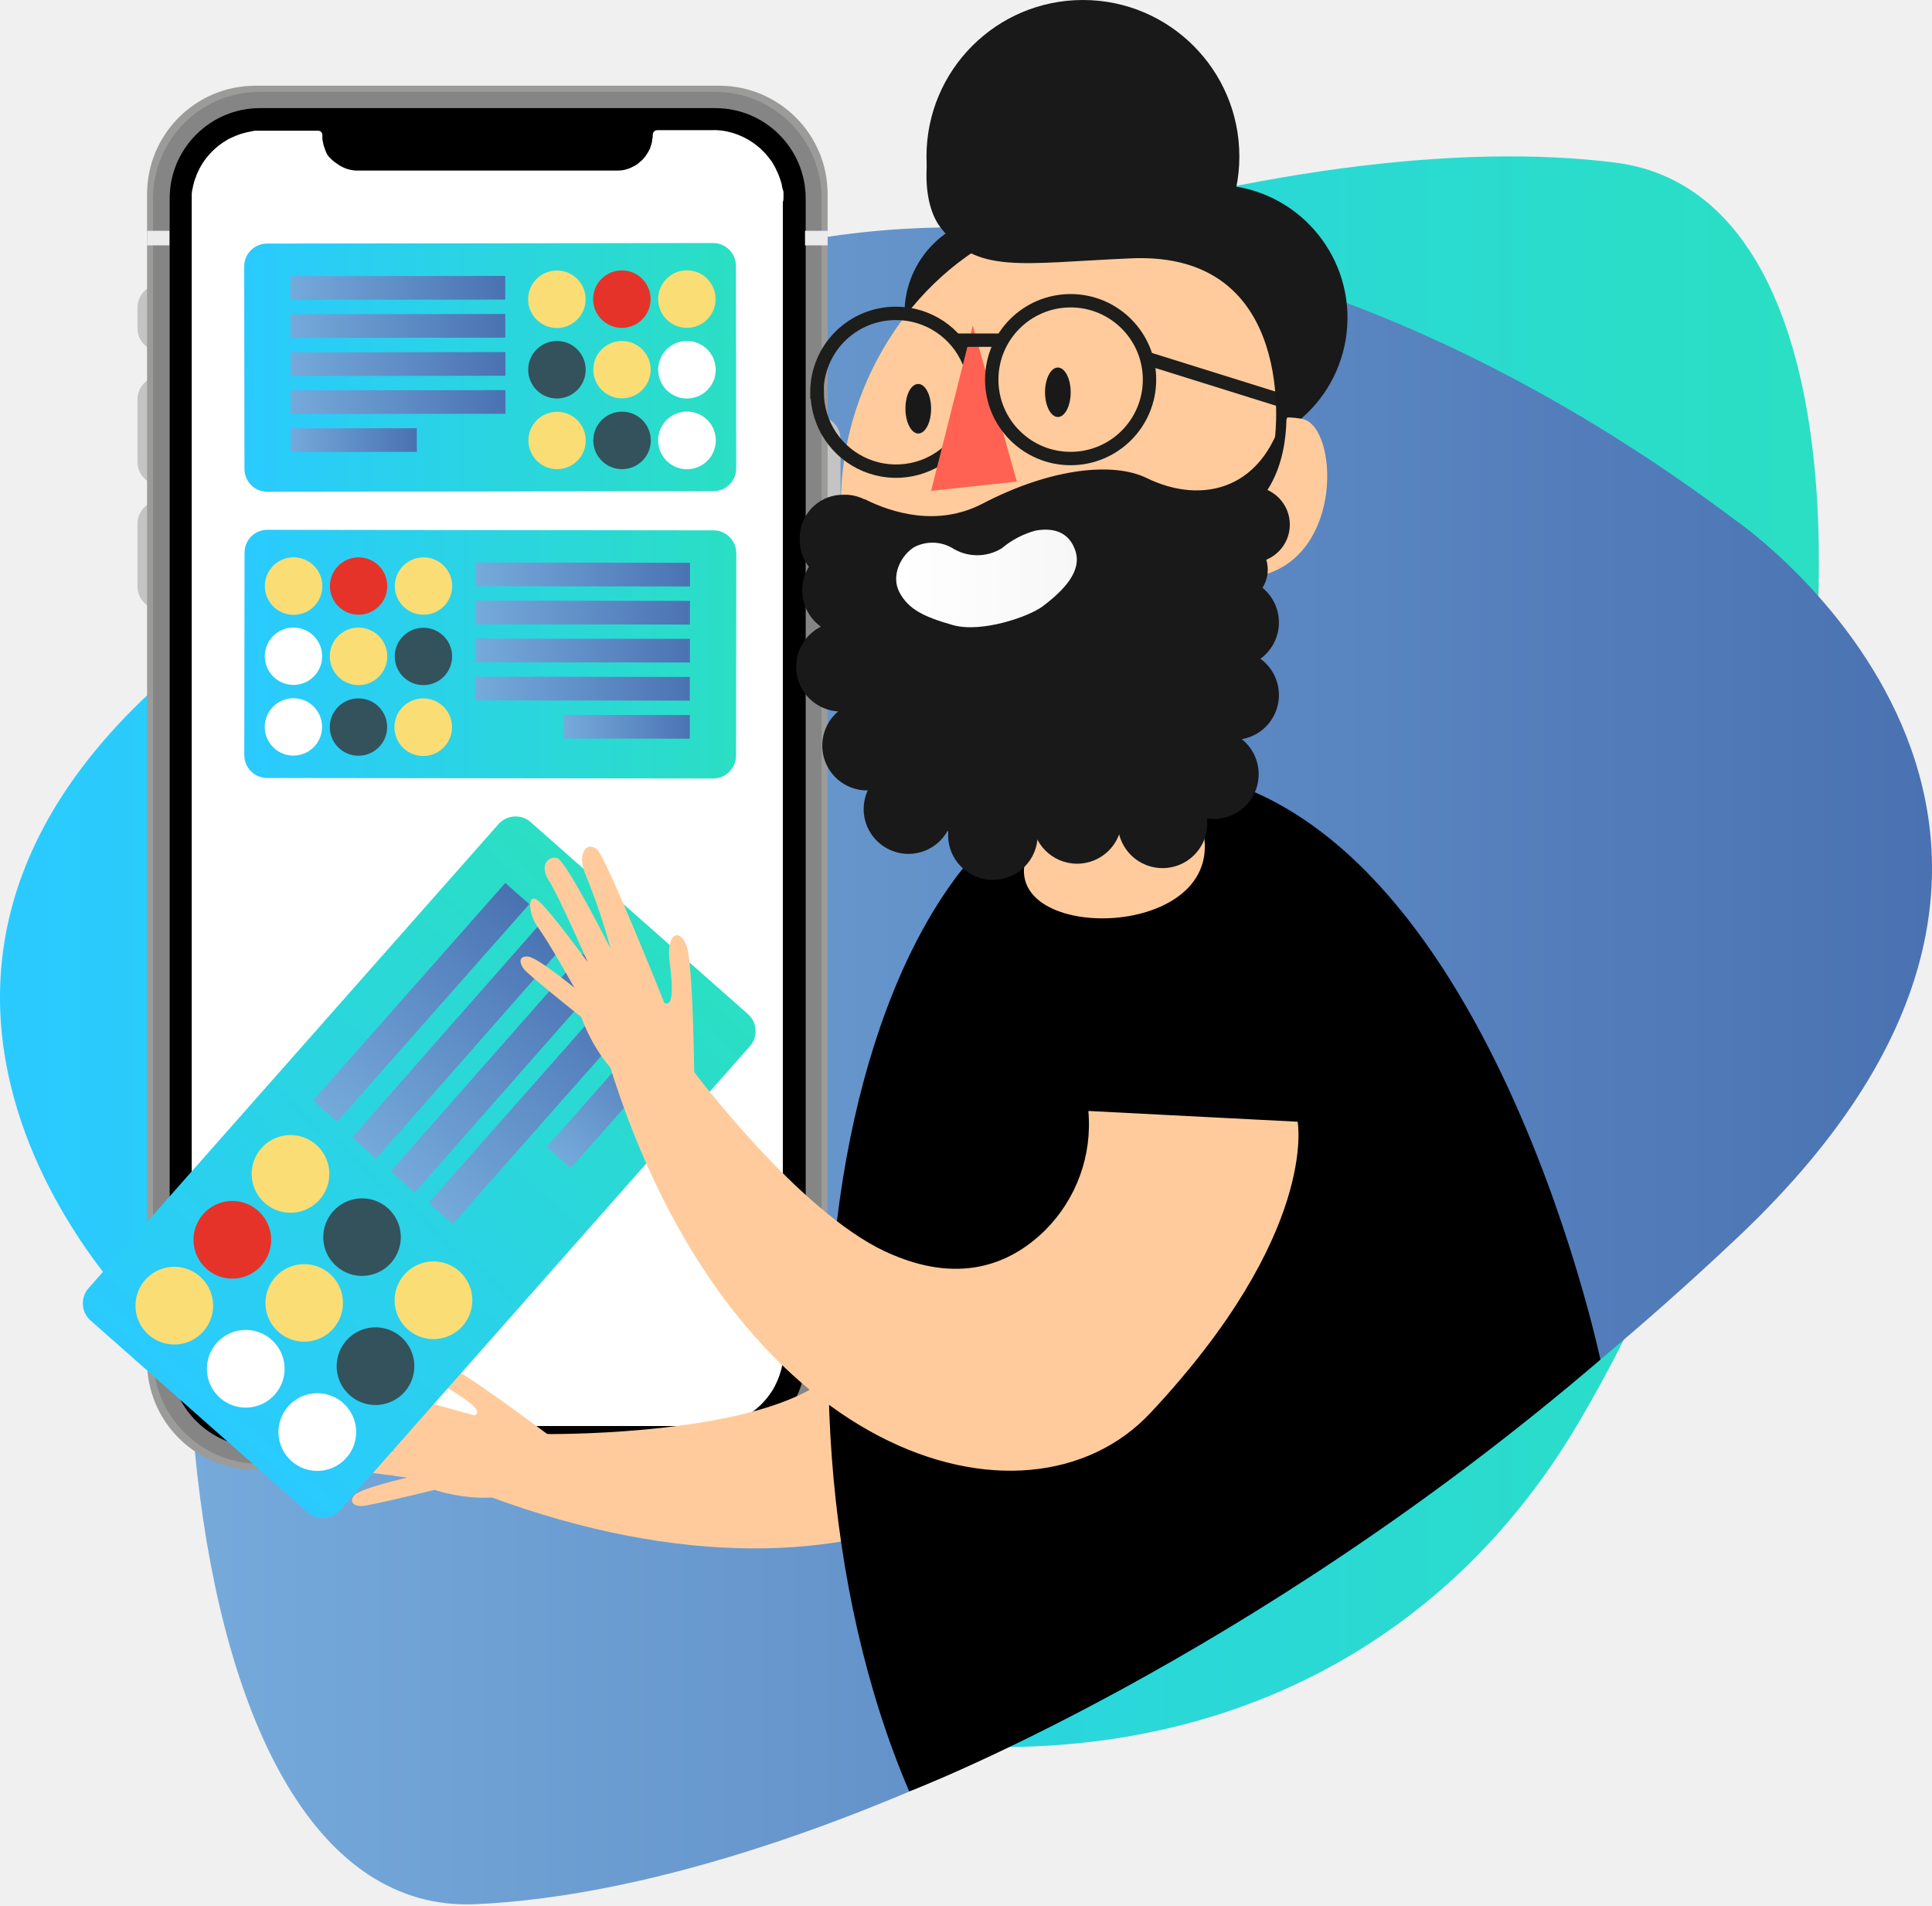
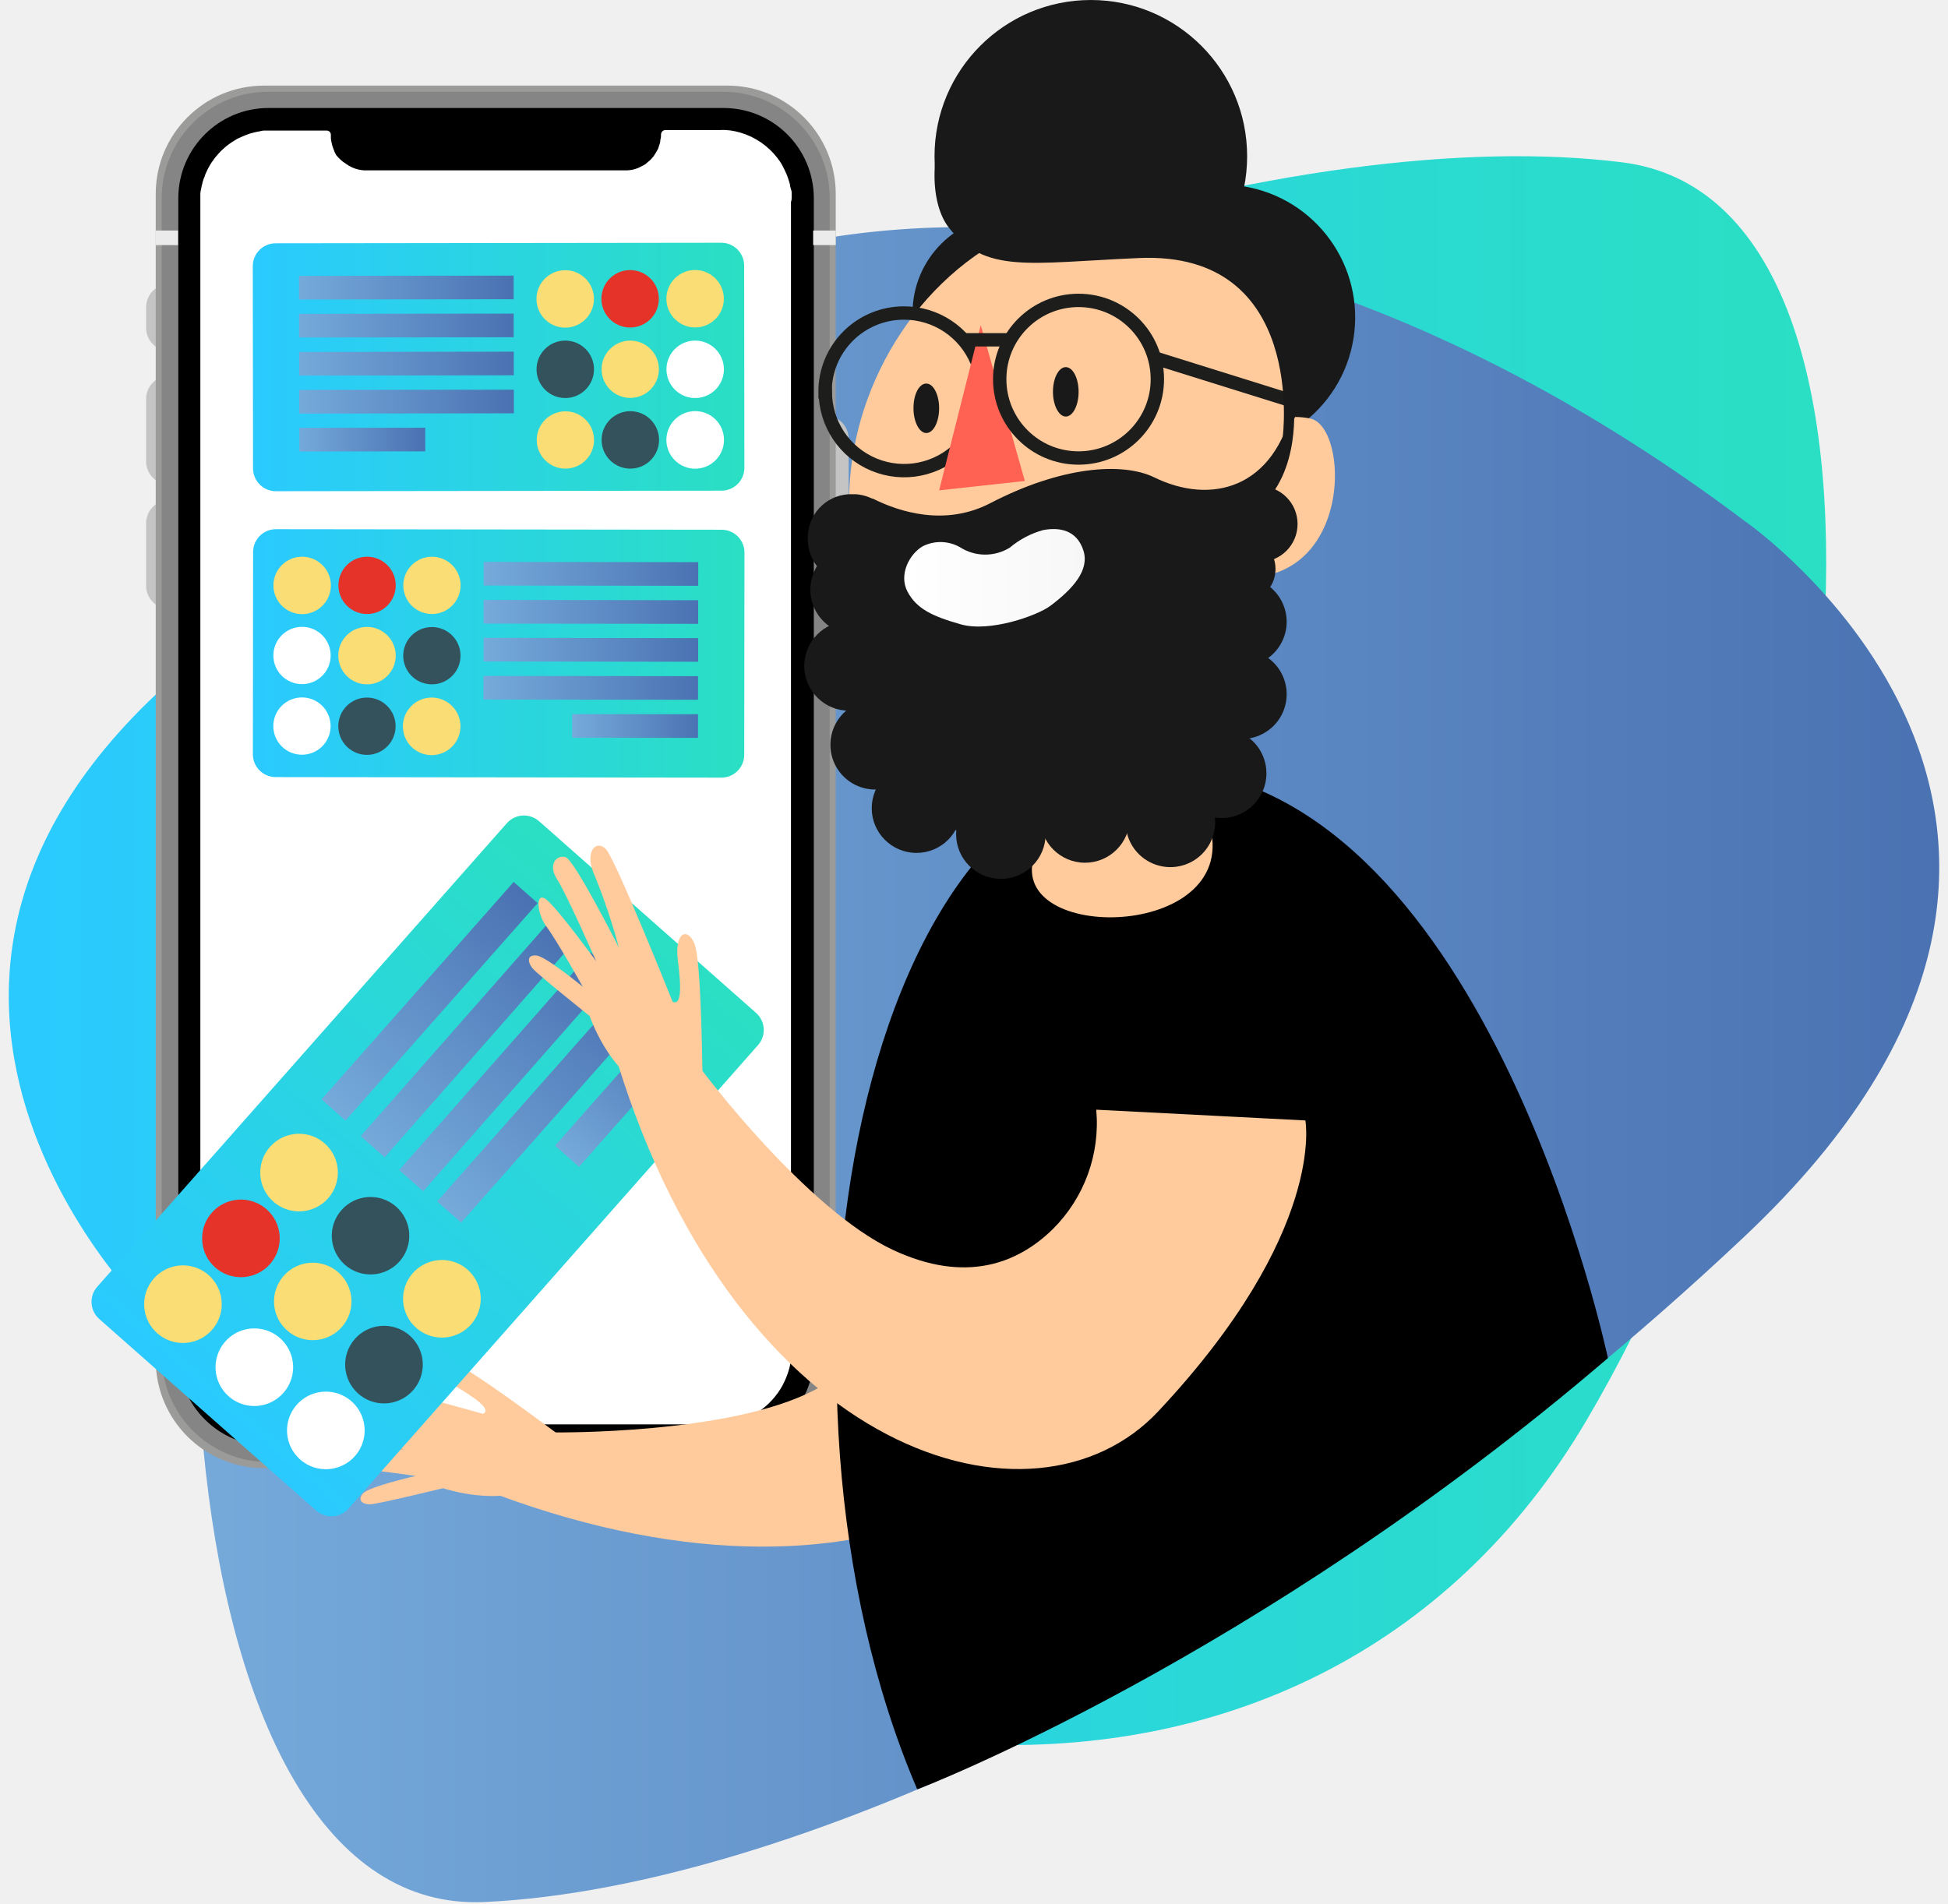
- <svg xmlns="http://www.w3.org/2000/svg" width="289px" height="285px" viewBox="0 0 289 285" version="1.1">
+ <svg xmlns="http://www.w3.org/2000/svg" width="220px" height="215px" viewBox="0 0 289 285" version="1.1">
  <defs>
    <linearGradient x1="-0%" y1="49.994%" x2="100%" y2="49.994%" id="linearGradient-1">
      <stop stop-color="#2ACAFF" offset="0%" />
      <stop stop-color="#2ADFC3" offset="100%" />
    </linearGradient>
    <linearGradient x1="-0%" y1="49.998%" x2="99.999%" y2="49.998%" id="linearGradient-2">
      <stop stop-color="#76AADB" offset="0%" />
      <stop stop-color="#4A72B2" offset="100%" />
    </linearGradient>
    <linearGradient x1="-0.408%" y1="49.758%" x2="99.647%" y2="49.758%" id="linearGradient-3">
      <stop stop-color="#2ACAFF" offset="0%" />
      <stop stop-color="#2ADFC3" offset="100%" />
    </linearGradient>
    <linearGradient x1="-0.934%" y1="48.023%" x2="99.097%" y2="48.023%" id="linearGradient-4">
      <stop stop-color="#76AADB" offset="0%" />
      <stop stop-color="#4A72B2" offset="100%" />
    </linearGradient>
    <linearGradient x1="-0.903%" y1="48.023%" x2="99.129%" y2="48.023%" id="linearGradient-5">
      <stop stop-color="#76AADB" offset="0%" />
      <stop stop-color="#4A72B2" offset="100%" />
    </linearGradient>
    <linearGradient x1="-1.485%" y1="48.305%" x2="98.568%" y2="48.305%" id="linearGradient-6">
      <stop stop-color="#76AADB" offset="0%" />
      <stop stop-color="#4A72B2" offset="100%" />
    </linearGradient>
    <linearGradient x1="49.758%" y1="0.285%" x2="49.758%" y2="100.34%" id="linearGradient-7">
      <stop stop-color="#2ACAFF" offset="0%" />
      <stop stop-color="#2ADFC3" offset="100%" />
    </linearGradient>
    <linearGradient x1="46.893%" y1="0.747%" x2="46.893%" y2="100.778%" id="linearGradient-8">
      <stop stop-color="#76AADB" offset="0%" />
      <stop stop-color="#4A72B2" offset="100%" />
    </linearGradient>
    <linearGradient x1="47.175%" y1="0.747%" x2="47.175%" y2="100.778%" id="linearGradient-9">
      <stop stop-color="#76AADB" offset="0%" />
      <stop stop-color="#4A72B2" offset="100%" />
    </linearGradient>
    <linearGradient x1="47.175%" y1="0.716%" x2="47.175%" y2="100.747%" id="linearGradient-10">
      <stop stop-color="#76AADB" offset="0%" />
      <stop stop-color="#4A72B2" offset="100%" />
    </linearGradient>
    <linearGradient x1="46.893%" y1="1.167%" x2="46.893%" y2="101.22%" id="linearGradient-11">
      <stop stop-color="#76AADB" offset="0%" />
      <stop stop-color="#4A72B2" offset="100%" />
    </linearGradient>
    <linearGradient x1="-0.261%" y1="49.283%" x2="99.779%" y2="49.283%" id="linearGradient-12">
      <stop stop-color="#2ACAFF" offset="0%" />
      <stop stop-color="#2ADFC3" offset="100%" />
    </linearGradient>
    <linearGradient x1="-0.622%" y1="41.545%" x2="99.401%" y2="41.545%" id="linearGradient-13">
      <stop stop-color="#76AADB" offset="0%" />
      <stop stop-color="#4A72B2" offset="100%" />
    </linearGradient>
    <linearGradient x1="-1.406%" y1="45.929%" x2="98.71%" y2="45.929%" id="linearGradient-14">
      <stop stop-color="#76AADB" offset="0%" />
      <stop stop-color="#4A72B2" offset="100%" />
    </linearGradient>
    <linearGradient x1="-1.429%" y1="46.347%" x2="98.687%" y2="46.347%" id="linearGradient-15">
      <stop stop-color="#76AADB" offset="0%" />
      <stop stop-color="#4A72B2" offset="100%" />
    </linearGradient>
    <linearGradient x1="-0.668%" y1="41.545%" x2="99.355%" y2="41.545%" id="linearGradient-16">
      <stop stop-color="#76AADB" offset="0%" />
      <stop stop-color="#4A72B2" offset="100%" />
    </linearGradient>
    <linearGradient x1="-1.098%" y1="41.754%" x2="98.941%" y2="41.754%" id="linearGradient-17">
      <stop stop-color="#76AADB" offset="0%" />
      <stop stop-color="#4A72B2" offset="100%" />
    </linearGradient>
    <linearGradient x1="-0.047%" y1="49.825%" x2="100.117%" y2="49.825%" id="linearGradient-18">
      <stop stop-color="#FFFFFF" offset="0%" />
      <stop stop-color="#F7F7F8" offset="100%" />
    </linearGradient>
  </defs>
  <g id="Page-1" stroke="none" stroke-width="1" fill="none" fill-rule="evenodd">
    <g id="man-mobile">
      <path d="M20.66,196.33 C20.66,196.33 -36.19,140.76 38.72,90.86 C113.63,40.96 194.45,18.41 241.56,24.31 C288.67,30.21 276.8,143.79 236.14,212.77 C195.48,281.75 97.68,278 20.66,196.33 Z" id="_Path_" fill="url(#linearGradient-1)" fill-rule="nonzero" />
      <path d="M259.94,78.06 C259.94,78.06 325.33,123.31 259.94,185.06 C194.55,246.81 118.6,282.68 71.15,284.8 C23.7,286.92 16.3,173 44.75,98.13 C73.2,23.26 170.29,10.56 259.94,78.06 Z" id="_Path_2" fill="url(#linearGradient-2)" fill-rule="nonzero" />
      <g id="_Group_3" transform="translate(10, 0)">
        <g id="_Group_4" transform="translate(10, 12)" fill-rule="nonzero">
          <g id="_Group_5" transform="translate(0, 62)" fill="#C4C4C4">
            <path d="M4.05,17.19 C2.121,17.184 0.56,15.619 0.56,13.69 L0.56,4.34 C0.571,2.415 2.125,0.856 4.05,0.84 C5.978,0.851 7.539,2.412 7.55,4.34 L7.55,13.69 C7.545,15.621 5.981,17.185 4.05,17.19 Z" id="_Path_3" />
          </g>
          <g id="_Group_6" transform="translate(0, 44)" fill="#C4C4C4">
            <path d="M4.05,16.58 C2.123,16.569 0.565,15.007 0.56,13.08 L0.56,3.74 C0.565,1.813 2.123,0.251 4.05,0.24 C5.978,0.251 7.539,1.812 7.55,3.74 L7.55,13.09 C7.528,15.012 5.972,16.564 4.05,16.58 Z" id="_Path_4" />
          </g>
          <g id="_Group_7" transform="translate(0, 30)" fill="#C4C4C4">
            <path d="M4.05,10.58 C2.129,10.575 0.571,9.021 0.56,7.1 L0.56,4 C0.571,2.077 2.127,0.521 4.05,0.51 C5.975,0.521 7.534,2.075 7.55,4 L7.55,7.1 C7.534,9.023 5.973,10.575 4.05,10.58 Z" id="_Path_5" />
          </g>
          <g id="_Group_8" transform="translate(98, 50)" fill="#C4C4C4">
            <path d="M4.24,24.48 C2.318,24.48 0.76,22.922 0.76,21 L0.76,3.69 C0.76,1.766 2.316,0.206 4.24,0.2 C6.165,0.205 7.725,1.765 7.73,3.69 L7.73,21 C7.724,22.924 6.164,24.48 4.24,24.48 Z" id="_Path_6" />
          </g>
          <g id="_Group_9" transform="translate(2, 0)">
            <path d="M20.46,1.74 L81.36,1.74 C92.138,1.746 100.874,10.482 100.88,21.26 L100.88,187.39 C100.88,198.176 92.136,206.92 81.35,206.92 L20.46,206.92 C9.679,206.92 0.94,198.181 0.94,187.4 L0.94,21.26 C0.94,10.479 9.679,1.74 20.46,1.74 Z" id="_Path_7" fill="#000000" />
            <path d="M85.61,207.83 L16.15,207.83 C7.232,207.808 0.011,200.578 0,191.66 L0,17 C0.017,8.067 7.257,0.831 16.19,0.82 L85.66,0.82 C94.571,0.864 101.778,8.089 101.8,17 L101.8,191.66 C101.778,200.589 94.539,207.819 85.61,207.83 Z M16.19,2.64 C8.27,2.662 1.856,9.08 1.84,17 L1.84,191.66 C1.857,199.577 8.273,205.989 16.19,206 L85.66,206 C93.571,205.978 99.978,199.571 100,191.66 L100,17 C99.989,9.06 93.55,2.63 85.61,2.63 L16.19,2.63 L16.19,2.64 Z" id="_Compound_Path_" fill="#9B9B9A" />
          </g>
          <g id="_Group_10" transform="translate(2, 1)" fill="#858585">
            <g id="_Group_11">
              <path d="M85,3.17 C92.463,3.17 98.514,9.217 98.52,16.68 L98.52,190 C98.503,197.455 92.455,203.49 85,203.49 L16.89,203.49 C9.439,203.485 3.397,197.451 3.38,190 L3.38,16.68 C3.386,9.221 9.431,3.176 16.89,3.17 L85,3.17 Z M85,0.74 L16.89,0.74 C12.657,0.724 8.592,2.392 5.591,5.377 C2.589,8.361 0.898,12.417 0.89,16.65 L0.89,190 C0.929,198.809 8.081,205.93 16.89,205.93 L85,205.93 C93.784,205.908 100.895,198.784 100.9,190 L100.9,16.68 C100.906,7.89 93.79,0.757 85,0.74 Z" id="_Compound_Path_2" />
            </g>
          </g>
          <g id="_Group_12" transform="translate(2, 22)" fill="#EBEBEB">
            <rect id="_Path_8" x="0.01" y="0.52" width="3.32" height="2.18" />
          </g>
          <g id="_Group_13" transform="translate(100, 22)" fill="#EBEBEB">
            <rect id="_Path_9" x="0.42" y="0.52" width="3.38" height="2.18" />
          </g>
          <g id="_Group_14" transform="translate(2, 185)" fill="#EBEBEB">
            <rect id="_Path_10" x="0.01" y="0.82" width="3.4" height="2.18" />
          </g>
          <g id="_Group_15" transform="translate(100, 185)" fill="#EBEBEB">
            <rect id="_Path_11" x="0.37" y="0.82" width="3.4" height="2.18" />
          </g>
          <path d="M97.2,17.7 L97.2,17 C97.218,16.768 97.18,16.535 97.09,16.32 C97.01,16.084 96.96,15.839 96.94,15.59 C96.88,15.36 96.8,15.08 96.71,14.84 C96.628,14.568 96.531,14.301 96.42,14.04 C96.29,13.74 96.15,13.45 96.01,13.16 C95.841,12.815 95.65,12.481 95.44,12.16 C95.153,11.758 94.846,11.371 94.52,11 C92.984,9.294 90.946,8.121 88.7,7.65 C88.243,7.55 87.778,7.49 87.31,7.47 C87.054,7.45 86.796,7.45 86.54,7.47 L78.31,7.47 C78.108,7.471 77.917,7.562 77.79,7.72 C77.7,7.834 77.647,7.974 77.64,8.12 L77.64,8.26 C77.651,8.456 77.628,8.652 77.57,8.84 C77.5,9.04 77.57,9.23 77.47,9.43 C77.432,9.608 77.378,9.782 77.31,9.95 C77.277,10.136 77.205,10.313 77.1,10.47 C77.02,10.632 76.93,10.789 76.83,10.94 C76.739,11.099 76.639,11.253 76.53,11.4 C76.42,11.54 76.29,11.68 76.17,11.82 C76.042,11.96 75.902,12.087 75.75,12.2 C75.611,12.335 75.464,12.462 75.31,12.58 C75.131,12.697 74.944,12.8 74.75,12.89 C74.556,12.999 74.356,13.095 74.15,13.18 C73.92,13.26 73.68,13.34 73.44,13.4 C73.144,13.462 72.843,13.499 72.54,13.51 L33.25,13.51 C32.629,13.481 32.019,13.339 31.45,13.09 C31.096,12.935 30.761,12.74 30.45,12.51 C29.895,12.16 29.405,11.716 29,11.2 C28.82,10.884 28.676,10.548 28.57,10.2 C28.468,9.948 28.391,9.687 28.34,9.42 C28.285,9.193 28.245,8.962 28.22,8.73 C28.22,8.53 28.22,8.33 28.22,8.13 C28.194,7.802 27.919,7.549 27.59,7.55 L18.5,7.55 C18.193,7.532 17.884,7.569 17.59,7.66 C17.32,7.698 17.053,7.751 16.79,7.82 L16.04,8.02 L15.37,8.27 L14.76,8.53 L14.16,8.81 L13.64,9.14 C13.457,9.238 13.283,9.352 13.12,9.48 L12.65,9.82 L12.2,10.21 L11.79,10.59 L11.4,11 C11.267,11.14 11.147,11.28 11.04,11.42 C10.91,11.56 10.81,11.71 10.7,11.85 C10.585,11.994 10.479,12.144 10.38,12.3 C10.29,12.45 10.19,12.62 10.09,12.77 C9.995,12.922 9.909,13.079 9.83,13.24 C9.75,13.41 9.66,13.57 9.59,13.74 C9.507,13.902 9.433,14.069 9.37,14.24 C9.37,14.41 9.23,14.59 9.18,14.76 L9.01,15.3 C8.982,15.484 8.935,15.665 8.87,15.84 C8.87,16.02 8.79,16.21 8.76,16.41 C8.722,16.602 8.695,16.795 8.68,16.99 C8.68,17.2 8.68,17.38 8.68,17.59 L8.68,190.2 C8.67,190.468 8.691,190.736 8.74,191 C8.753,191.285 8.8,191.567 8.88,191.84 C8.982,192.133 9.059,192.434 9.11,192.74 C9.2,193.059 9.307,193.372 9.43,193.68 C9.563,194.021 9.714,194.354 9.88,194.68 C10.08,195.07 10.29,195.45 10.52,195.82 C10.822,196.305 11.156,196.77 11.52,197.21 C13.258,199.225 15.626,200.592 18.24,201.09 C18.781,201.193 19.329,201.257 19.88,201.28 L86.18,201.28 C86.574,201.282 86.969,201.258 87.36,201.21 C87.698,201.186 88.033,201.129 88.36,201.04 L89.28,200.81 L90.1,200.5 L90.85,200.18 L91.54,199.82 C91.76,199.7 91.97,199.56 92.18,199.42 L92.78,199 C92.97,198.86 93.15,198.71 93.32,198.56 C93.49,198.41 93.67,198.25 93.83,198.09 L94.31,197.59 C94.46,197.42 94.61,197.25 94.75,197.07 L95.15,196.54 L95.52,195.99 C95.63,195.81 95.75,195.61 95.85,195.42 L96.14,194.82 C96.241,194.623 96.328,194.419 96.4,194.21 C96.493,194.003 96.573,193.793 96.64,193.58 C96.71,193.38 96.77,193.14 96.84,192.92 C96.902,192.699 96.952,192.476 96.99,192.25 C97.041,192.023 97.078,191.792 97.1,191.56 L97.1,190.08 L97.1,18.24 C97.168,18.068 97.202,17.885 97.2,17.7 Z" id="_Path_12" fill="#FFFFFF" />
        </g>
        <g id="_Group_16" transform="translate(26, 36)" fill-rule="nonzero">
          <g id="_Group_17">
            <rect id="_Path_13" fill="url(#linearGradient-3)" transform="translate(37.32708, 18.95037) rotate(-0.07) translate(-37.32708, -18.95037) " x="0.547" y="0.39" width="73.56" height="37.12" rx="3.42" />
            <g id="_Group_18" transform="translate(7, 5)">
              <g id="_Group_19">
                <rect id="_Rectangle_" fill="url(#linearGradient-4)" transform="translate(16.51756, 2.057257) rotate(-0.07) translate(-16.51756, -2.057257) " x="0.453" y="0.287" width="32.13" height="3.54" />
                <rect id="_Rectangle_2" fill="url(#linearGradient-5)" transform="translate(16.52452, 7.74724) rotate(-0.07) translate(-16.52452, -7.74724) " x="0.46" y="5.977" width="32.13" height="3.54" />
                <rect id="_Rectangle_3" fill="url(#linearGradient-5)" transform="translate(16.54148, 13.44721) rotate(-0.07) translate(-16.54148, -13.44721) " x="0.476" y="11.677" width="32.13" height="3.54" />
                <rect id="_Rectangle_4" fill="url(#linearGradient-5)" transform="translate(16.54843, 19.13721) rotate(-0.07) translate(-16.54843, -19.13721) " x="0.483" y="17.367" width="32.13" height="3.54" />
                <rect id="_Rectangle_5" fill="url(#linearGradient-6)" transform="translate(9.925387, 24.82529) rotate(-0.07) translate(-9.925387, -24.82529) " x="0.5" y="23.055" width="18.85" height="3.54" />
              </g>
            </g>
            <g id="_Group_20" transform="translate(43, 4)" fill="#FADD74">
              <path d="M8.6,4.75 C8.604,6.49 7.559,8.061 5.952,8.73 C4.346,9.399 2.495,9.033 1.263,7.804 C0.031,6.575 -0.339,4.725 0.326,3.117 C0.991,1.509 2.56,0.46 4.3,0.46 C5.44,0.455 6.536,0.905 7.343,1.71 C8.15,2.515 8.603,3.61 8.6,4.75 Z" id="_Path_14" />
            </g>
            <path d="M61.32,8.74 C61.32,11.112 59.399,13.036 57.027,13.04 C54.654,13.044 52.727,11.125 52.72,8.753 C52.713,6.381 54.628,4.451 57,4.44 C58.144,4.435 59.243,4.885 60.053,5.692 C60.864,6.499 61.32,7.596 61.32,8.74 Z" id="_Path_15" fill="#E6332A" />
            <g id="_Group_21" transform="translate(62, 4)" fill="#FADD74">
              <path d="M9.05,4.72 C9.054,6.46 8.009,8.031 6.402,8.7 C4.796,9.369 2.945,9.003 1.713,7.774 C0.481,6.545 0.111,4.695 0.776,3.087 C1.441,1.479 3.01,0.43 4.75,0.43 C7.119,0.435 9.039,2.351 9.05,4.72 Z" id="_Path_16" />
            </g>
            <g id="_Group_22" transform="translate(43, 15)" fill="#34525C">
              <path d="M8.61,4.31 C8.604,6.682 6.679,8.602 4.307,8.6 C1.934,8.598 0.012,6.676 0.01,4.303 C0.008,1.931 1.928,0.006 4.3,-1.41454909e-14 C5.445,-0.005 6.544,0.447 7.354,1.256 C8.163,2.066 8.615,3.165 8.61,4.31 Z" id="_Path_17" />
            </g>
            <g id="_Group_23" transform="translate(52, 15)" fill="#FADD74">
              <path d="M9.33,4.29 C9.33,6.654 7.417,8.573 5.053,8.58 C2.689,8.587 0.765,6.68 0.75,4.316 C0.735,1.952 2.636,0.022 5,-6.96109294e-15 C6.145,-0.011 7.246,0.437 8.059,1.242 C8.873,2.048 9.33,3.145 9.33,4.29 Z" id="_Path_18" />
            </g>
            <path d="M71.06,19.29 C71.064,21.031 70.018,22.603 68.41,23.271 C66.802,23.939 64.951,23.572 63.719,22.341 C62.488,21.109 62.121,19.258 62.789,17.65 C63.457,16.042 65.029,14.996 66.77,15 C69.137,15.005 71.055,16.923 71.06,19.29 Z" id="_Path_19" fill="#FFFFFF" />
            <g id="_Group_24" transform="translate(43, 25)" fill="#FADD74">
              <path d="M8.62,4.88 C8.62,7.249 6.699,9.17 4.33,9.17 C1.961,9.17 0.04,7.249 0.04,4.88 C0.04,2.511 1.961,0.59 4.33,0.59 C5.466,0.587 6.556,1.037 7.359,1.841 C8.163,2.644 8.613,3.734 8.61,4.87 L8.62,4.88 Z" id="_Path_20" />
            </g>
            <g id="_Group_25" transform="translate(52, 25)" fill="#34525C">
              <path d="M9.35,4.87 C9.35,6.61 8.301,8.179 6.693,8.844 C5.085,9.509 3.235,9.139 2.006,7.907 C0.777,6.675 0.411,4.824 1.08,3.218 C1.749,1.611 3.32,0.566 5.06,0.57 C7.431,0.576 9.35,2.499 9.35,4.87 Z" id="_Path_21" />
            </g>
            <path d="M71.07,29.85 C71.078,31.594 70.034,33.171 68.426,33.845 C66.817,34.519 64.961,34.157 63.723,32.928 C62.485,31.699 62.111,29.846 62.773,28.232 C63.436,26.619 65.006,25.564 66.75,25.56 C67.893,25.552 68.992,26 69.803,26.806 C70.614,27.611 71.07,28.707 71.07,29.85 Z" id="_Path_22" fill="#FFFFFF" />
          </g>
          <g id="_Group_26" transform="translate(0, 43)">
            <rect id="_Path_23" fill="url(#linearGradient-7)" transform="translate(37.33953, 18.83959) rotate(-89.93) translate(-37.33953, -18.83959) " x="18.78" y="-17.94" width="37.12" height="73.56" rx="3.42" />
            <g id="_Group_27" transform="translate(35, 5)">
              <g id="_Group_28">
                <rect id="_Rectangle_6" fill="url(#linearGradient-8)" transform="translate(16.15141, 1.925042) rotate(-89.93) translate(-16.15141, -1.925042) " x="14.381" y="-14.14" width="3.54" height="32.13" />
                <rect id="_Rectangle_7" fill="url(#linearGradient-9)" transform="translate(16.14139, 7.621994) rotate(-89.93) translate(-16.14139, -7.621994) " x="14.371" y="-8.443" width="3.54" height="32.13" />
                <rect id="_Rectangle_8" fill="url(#linearGradient-10)" transform="translate(16.14139, 13.29894) rotate(-89.93) translate(-16.14139, -13.29894) " x="14.371" y="-2.766" width="3.54" height="32.13" />
                <rect id="_Rectangle_9" fill="url(#linearGradient-10)" transform="translate(16.12137, 18.9959) rotate(-89.93) translate(-16.12137, -18.9959) " x="14.351" y="2.931" width="3.54" height="32.13" />
                <rect id="_Rectangle_10" fill="url(#linearGradient-11)" transform="translate(22.75947, 24.70287) rotate(-89.93) translate(-22.75947, -24.70287) " x="20.989" y="15.278" width="3.54" height="18.85" />
              </g>
            </g>
            <g id="_Group_29" transform="translate(23, 4)" fill="#FADD74">
              <path d="M0.06,4.61 C0.038,6.979 1.941,8.918 4.31,8.94 C6.679,8.962 8.618,7.059 8.64,4.69 C8.662,2.321 6.759,0.382 4.39,0.36 C2.023,0.343 0.087,2.243 0.06,4.61 Z" id="_Path_24" />
            </g>
            <path d="M13.35,8.59 C13.317,10.959 15.211,12.906 17.58,12.939 C19.949,12.972 21.896,11.079 21.929,8.71 C21.962,6.341 20.069,4.393 17.7,4.36 L17.64,4.36 C15.294,4.36 13.383,6.244 13.35,8.59 Z" id="_Path_25" fill="#E6332A" />
            <g id="_Group_30" transform="translate(3, 4)" fill="#FADD74">
              <path d="M0.62,4.53 C0.568,6.273 1.573,7.875 3.165,8.585 C4.757,9.296 6.62,8.976 7.883,7.774 C9.146,6.571 9.558,4.726 8.926,3.101 C8.294,1.476 6.743,0.393 5,0.36 L4.88,0.36 C2.568,0.375 0.685,2.219 0.62,4.53 Z" id="_Path_26" />
            </g>
            <g id="_Group_31" transform="translate(23, 14)" fill="#34525C">
              <path d="M0.05,5.18 C0.05,7.548 1.969,9.468 4.337,9.47 C6.705,9.472 8.626,7.555 8.63,5.187 C8.634,2.819 6.718,0.896 4.35,0.89 C3.21,0.887 2.117,1.338 1.31,2.143 C0.503,2.948 0.05,4.04 0.05,5.18 Z" id="_Path_27" />
            </g>
            <g id="_Group_32" transform="translate(13, 14)" fill="#FADD74">
              <path d="M0.33,5.17 C0.33,7.545 2.255,9.47 4.63,9.47 C7.005,9.47 8.93,7.545 8.93,5.17 C8.93,2.795 7.005,0.87 4.63,0.87 C2.265,0.864 0.341,2.775 0.33,5.14 L0.33,5.17 Z" id="_Path_28" />
            </g>
            <path d="M3.61,19.15 C3.61,21.519 5.531,23.44 7.9,23.44 C10.269,23.44 12.19,21.519 12.19,19.15 C12.19,16.781 10.269,14.86 7.9,14.86 C5.531,14.86 3.61,16.781 3.61,19.15 Z" id="_Path_29" fill="#FFFFFF" />
            <g id="_Group_33" transform="translate(23, 25)" fill="#FADD74">
              <path d="M8.20944332e-17,4.74 C-0.008,6.484 1.036,8.061 2.644,8.735 C4.253,9.409 6.109,9.047 7.347,7.818 C8.585,6.589 8.959,4.736 8.297,3.122 C7.634,1.509 6.064,0.454 4.32,0.45 C1.944,0.444 0.011,2.364 8.20944332e-17,4.74 Z" id="_Path_30" />
            </g>
            <g id="_Group_34" transform="translate(13, 25)" fill="#34525C">
              <circle id="_Path_31" cx="4.62" cy="4.74" r="4.29" />
            </g>
            <path d="M3.6,29.73 C3.606,32.097 5.527,34.012 7.893,34.01 C10.26,34.008 12.178,32.09 12.18,29.723 C12.182,27.357 10.267,25.436 7.9,25.43 C6.759,25.427 5.663,25.88 4.857,26.687 C4.05,27.493 3.597,28.589 3.6,29.73 Z" id="_Path_32" fill="#FFFFFF" />
          </g>
        </g>
        <g id="_Group_35">
          <g id="_Group_36" transform="translate(33, 147)" fill="#FFCB9C" fill-rule="nonzero">
            <g id="_Group_37" transform="translate(30, 0)">
              <g id="_Group_38">
                <path d="M90.92,44.37 C84.92,8.06 69.81,0.44 69.81,0.44 L61.09,10.64 C61.327,11.301 61.452,11.998 61.46,12.7 C61.46,18.96 61.15,26.29 55.62,30.15 C57.804,33.144 59.182,36.65 59.62,40.33 C60.47,47.6 58.23,55.61 47.56,61.17 C34.8,67.81 8.8,67.48 8.8,67.48 L0.09,76.79 C58.07,98.32 95.37,71.23 90.92,44.37 Z" id="_Path_33" />
              </g>
            </g>
            <g id="_Group_39" transform="translate(0, 56)">
              <path d="M28,8.7 C28,8.7 5.77,2.42 3.76,2.7 C1.75,2.98 2.04,5.55 5.9,6.42 C9.541,7.437 13.118,8.673 16.61,10.12 C16.61,10.12 2,7.35 0.94,8.24 C-0.12,9.13 0.19,11.02 2.86,11.24 C5.53,11.46 16.1,14.02 16.1,14.02 C12.205,13.878 8.304,13.972 4.42,14.3 C1.96,14.82 4.96,16.77 7.42,16.8 C9.88,16.83 17.92,18 17.92,18 C17.92,18 10.92,19.59 10.02,20.63 C9.12,21.67 10.02,22.29 11.15,22.25 C12.28,22.21 22,19.84 22,19.84 C22,19.84 31,22.84 36,19.23 C41,15.62 39.81,12.14 39,11.58 C38.19,11.02 25.64,1.52 23,0.79 C20.36,0.06 19.67,2.09 23.45,4.31 C27.23,6.53 29.23,8.07 28,8.7 Z" id="_Path_34" />
            </g>
          </g>
          <path d="M229.4,203.35 C229.4,203.35 211.69,119 164.47,115.1 C117.25,111.2 100.06,207.41 126,267.92 C126,268 176.93,248.34 229.4,203.35 Z" id="_Path_35" fill="#000000" fill-rule="nonzero" />
          <g id="_Group_40" transform="translate(0, 120)" fill-rule="nonzero">
            <rect id="_Path_36" fill="url(#linearGradient-12)" transform="translate(52.70683, 54.57914) rotate(-48.54) translate(-52.70683, -54.57914) " x="2.982" y="29.489" width="99.45" height="50.18" rx="3.42" />
            <g id="_Group_41" transform="translate(36, 12)">
              <g id="_Group_42">
                <rect id="_Rectangle_11" fill="url(#linearGradient-13)" transform="translate(16.99863, 17.92155) rotate(-48.54) translate(-16.99863, -17.92155) " x="-4.721" y="15.527" width="43.44" height="4.79" />
                <rect id="_Rectangle_12" fill="url(#linearGradient-14)" transform="translate(22.81046, 23.41457) rotate(-48.65) translate(-22.81046, -23.41457) " x="1.11" y="21.02" width="43.4" height="4.79" />
                <rect id="_Rectangle_13" fill="url(#linearGradient-15)" transform="translate(28.58006, 28.49834) rotate(-48.65) translate(-28.58006, -28.49834) " x="6.88" y="26.103" width="43.4" height="4.79" />
                <rect id="_Rectangle_14" fill="url(#linearGradient-16)" transform="translate(34.31063, 33.20597) rotate(-48.54) translate(-34.31063, -33.20597) " x="12.591" y="30.811" width="43.44" height="4.79" />
                <rect id="_Rectangle_15" fill="url(#linearGradient-17)" transform="translate(46.01642, 31.58143) rotate(-48.54) translate(-46.01642, -31.58143) " x="33.271" y="29.186" width="25.49" height="4.79" />
              </g>
            </g>
            <g id="_Group_43" transform="translate(27, 49)" fill="#FADD74">
              <path d="M2.61,10.93 C4.372,12.486 6.897,12.827 9.008,11.794 C11.119,10.762 12.4,8.56 12.255,6.214 C12.109,3.869 10.564,1.842 8.341,1.079 C6.119,0.317 3.655,0.968 2.1,2.73 C-0.023,5.135 0.205,8.806 2.61,10.93 Z" id="_Path_37" />
            </g>
            <path d="M20.9,69.78 C22.66,71.338 25.184,71.682 27.297,70.653 C29.409,69.623 30.694,67.422 30.551,65.076 C30.408,62.731 28.865,60.702 26.643,59.937 C24.421,59.171 21.957,59.82 20.4,61.58 C18.28,63.985 18.503,67.651 20.9,69.78 Z" id="_Path_38" fill="#E6332A" />
            <g id="_Group_44" transform="translate(10, 69)" fill="#FADD74">
              <path d="M2.22,10.63 C3.98,12.188 6.504,12.532 8.617,11.503 C10.729,10.473 12.014,8.272 11.871,5.926 C11.728,3.581 10.185,1.552 7.963,0.787 C5.741,0.021 3.277,0.67 1.72,2.43 C-0.4,4.835 -0.177,8.501 2.22,10.63 Z" id="_Path_39" />
            </g>
            <g id="_Group_45" transform="translate(38, 59)" fill="#34525C">
              <path d="M2.31,10.37 C4.707,12.495 8.372,12.275 10.497,9.879 C12.622,7.483 12.403,3.817 10.007,1.692 C7.611,-0.434 3.946,-0.215 1.82,2.18 C0.796,3.33 0.272,4.84 0.364,6.377 C0.456,7.914 1.156,9.351 2.31,10.37 Z" id="_Path_40" />
            </g>
            <g id="_Group_46" transform="translate(29, 69)" fill="#FADD74">
              <path d="M2.67,10.22 C5.072,12.338 8.736,12.109 10.855,9.708 C12.974,7.307 12.746,3.642 10.346,1.523 C7.945,-0.597 4.28,-0.37 2.16,2.03 C1.141,3.183 0.622,4.695 0.718,6.231 C0.813,7.767 1.516,9.202 2.67,10.22 Z" id="_Path_41" />
            </g>
            <path d="M22.91,89.07 C24.671,90.628 27.197,90.972 29.31,89.94 C31.423,88.908 32.706,86.705 32.559,84.358 C32.413,82.011 30.867,79.984 28.643,79.223 C26.418,78.461 23.954,79.115 22.4,80.88 C20.284,83.284 20.512,86.947 22.91,89.07 Z" id="_Path_42" fill="#FFFFFF" />
            <g id="_Group_47" transform="translate(49, 68)" fill="#FADD74">
              <path d="M2,10.83 C3.763,12.386 6.289,12.726 8.401,11.692 C10.512,10.658 11.792,8.453 11.643,6.106 C11.494,3.76 9.946,1.734 7.72,0.975 C5.495,0.216 3.032,0.874 1.48,2.64 C0.46,3.794 -0.059,5.306 0.038,6.843 C0.136,8.38 0.842,9.815 2,10.83 Z" id="_Path_43" />
            </g>
            <g id="_Group_48" transform="translate(40, 78)" fill="#34525C">
              <path d="M2.32,10.68 C4.081,12.238 6.607,12.582 8.72,11.55 C10.833,10.518 12.116,8.315 11.969,5.968 C11.823,3.621 10.277,1.594 8.053,0.833 C5.828,0.071 3.364,0.725 1.81,2.49 C0.791,3.643 0.272,5.155 0.368,6.691 C0.463,8.227 1.166,9.662 2.32,10.68 Z" id="_Path_44" />
            </g>
            <path d="M33.61,98.53 C35.369,100.091 37.895,100.437 40.009,99.408 C42.123,98.379 43.409,96.177 43.266,93.83 C43.122,91.483 41.578,89.454 39.355,88.69 C37.131,87.926 34.666,88.577 33.11,90.34 C32.09,91.492 31.569,93.003 31.663,94.539 C31.757,96.075 32.457,97.511 33.61,98.53 Z" id="_Path_45" fill="#FFFFFF" />
          </g>
          <g id="_Group_49" transform="translate(67, 126)" fill="#FFCB9C" fill-rule="nonzero">
            <g id="_Group_50" transform="translate(14, 33)">
              <g id="_Group_51">
                <path d="M103.11,8.77 C103.11,8.77 106.27,25.44 81.11,52.3 C62.53,72.18 18.33,59.12 0.11,0.06 L12.8,1.28 C12.8,1.28 28.39,22.12 41.42,28.18 C52.28,33.24 60.06,30.18 65.3,25.04 C70.024,20.347 72.408,13.791 71.8,7.16 L103.11,8.77 Z" id="_Path_46" />
              </g>
            </g>
            <g id="_Group_52">
              <path d="M22.38,24 C22.38,24 13.83,2.6 12.38,1.13 C10.93,-0.34 9.07,1.51 10.72,5.13 C12.148,8.634 13.354,12.224 14.33,15.88 C14.33,15.88 7.67,2.67 6.33,2.33 C4.99,1.99 3.65,3.44 5.1,5.69 C6.55,7.94 10.93,17.92 10.93,17.92 C10.93,17.92 5.49,10.46 3.63,8.82 C1.77,7.18 1.99,10.75 3.5,12.75 C5.01,14.75 8.93,21.75 8.93,21.75 C8.93,21.75 3.44,17.21 1.99,17.07 C0.54,16.93 0.68,18.07 1.39,18.97 C2.1,19.87 9.95,26.12 9.95,26.12 C9.95,26.12 13.04,35.12 18.95,36.85 C24.86,38.58 26.89,35.56 26.85,34.56 C26.81,33.56 26.67,17.89 25.67,15.35 C24.67,12.81 22.61,13.5 23.17,17.85 C23.73,22.2 23.63,24.57 22.38,24 Z" id="_Path_47" />
            </g>
          </g>
          <g id="_Group_53" transform="translate(109, 0)">
            <circle id="_Path_48" fill="#191919" fill-rule="nonzero" cx="42.99" cy="23.4" r="23.4" />
            <circle id="_Path_49" fill="#191919" fill-rule="nonzero" cx="30.96" cy="46.87" r="14.66" />
            <circle id="_Path_50" fill="#191919" fill-rule="nonzero" transform="translate(62.67254, 47.53251) rotate(-80.78) translate(-62.67254, -47.53251) " cx="62.673" cy="47.533" r="19.89" />
            <g id="_Group_54" transform="translate(0, 30)">
              <g id="_Group_55">
                <path d="M6.83,47 C7.33,58.76 10.26,69.38 27.9,77.33 C27.9,77.33 36.96,86.42 34.31,98.91 C31.66,111.4 65.83,110.46 60.7,93.24 C55.57,76.02 64.07,56.13 70.25,44.83 C76.43,33.53 73.88,10 59.64,2.3 C54.08,-0.7 40.19,0.66 31.07,5.08 C15.75,12.65 6.11,29.93 6.83,47 Z" id="_Path_51" fill="#FFCB9C" fill-rule="nonzero" />
                <path d="M66.73,34.7 C69.371,32.718 72.746,31.987 75.97,32.7 C81.09,34.09 81.97,52.7 69.97,56 C57.97,59.3 62.31,47.53 62.31,47.53 L66.73,34.7 Z" id="_Path_52" fill="#FFCB9C" fill-rule="nonzero" />
                <path d="M6.2,45 C6.66,45.066 7.125,45.103 7.59,45.11 C8.535,45.12 9.475,44.971 10.37,44.67 C14.37,46.67 21.18,48.84 27.93,45.35 C38.38,39.9 47.63,39.11 52.51,41.49 C60.84,45.57 70.57,43.38 73.35,30.37 C73.35,30.37 74.53,40.67 68.15,46.06 C61.77,51.45 61.5,60 62.5,67 C63.5,74 68.5,82 62.08,90.83 C55.66,99.66 45.19,90.83 37.32,92.94 C29.45,95.05 12.12,97.27 8.5,82.94 C4.88,68.61 9.57,63.27 8.5,57.34 C7.59,52.38 5.59,49.37 6.2,45 Z" id="_Path_53" fill="#191919" fill-rule="nonzero" />
                <g id="_Group_56" transform="translate(15, 49)" fill="url(#linearGradient-18)" fill-rule="nonzero">
                  <g id="_Group_57">
                    <path d="M15.86,3 C17.316,1.771 19.022,0.874 20.86,0.37 C23.31,-0.09 25.86,0.37 26.86,3.37 C27.86,6.37 25.29,9.18 21.94,11.71 C19.94,13.2 12.86,15.71 8.54,14.49 C4.22,13.27 1.88,12.13 0.54,9.58 C-0.8,7.03 0.84,3.94 2.83,2.79 C4.591,1.909 6.675,1.961 8.39,2.93 C10.658,4.391 13.565,4.418 15.86,3 Z" id="_Path_54" />
                  </g>
                </g>
                <path d="M37.32,28.67 C37.32,30.67 38.18,32.37 39.24,32.37 C40.3,32.37 41.16,30.71 41.16,28.67 C41.16,26.63 40.3,24.97 39.24,24.97 C38.18,24.97 37.32,26.63 37.32,28.67 Z" id="_Path_55" fill="#191919" fill-rule="nonzero" />
                <path d="M16.44,31.13 C16.44,33.13 17.3,34.84 18.36,34.84 C19.42,34.84 20.28,33.17 20.28,31.13 C20.28,29.09 19.42,27.43 18.36,27.43 C17.3,27.43 16.44,29 16.44,31.13 Z" id="_Path_56" fill="#191919" fill-rule="nonzero" />
                <path d="M3.24,28.67 C3.24,33.446 6.119,37.752 10.534,39.576 C14.948,41.4 20.026,40.383 23.398,37 C26.77,33.617 27.769,28.535 25.93,24.127 C24.091,19.718 19.776,16.854 15,16.87 C11.87,16.867 8.867,18.11 6.653,20.323 C4.44,22.537 3.197,25.54 3.2,28.67 L3.24,28.67 Z" id="_Path_57" stroke="#1D1D1B" stroke-width="2" />
                <polygon id="_Path_58" fill="#FF6252" fill-rule="nonzero" points="26.51 18.69 20.28 43.42 33.11 42.02" />
                <circle id="_Path_59" stroke="#1D1D1B" stroke-width="2" cx="41.15" cy="26.78" r="11.8" />
                <path d="M23.89,20.88 L30.96,20.88" id="_Path_60" stroke="#1D1D1B" stroke-width="2" />
                <path d="M52.49,23.58 L74.47,30.45" id="_Path_61" stroke="#1D1D1B" stroke-width="2" />
                <path d="M62.58,48.47 C62.586,51.606 65.131,54.144 68.267,54.14 C71.402,54.136 73.942,51.592 73.94,48.457 C73.938,45.321 71.396,42.78 68.26,42.78 C66.752,42.78 65.306,43.38 64.24,44.447 C63.175,45.515 62.577,46.962 62.58,48.47 Z" id="_Path_62" fill="#191919" fill-rule="nonzero" />
                <path d="M60.64,55.2 C60.64,57.961 62.879,60.2 65.64,60.2 C68.401,60.2 70.64,57.961 70.64,55.2 C70.64,52.439 68.401,50.2 65.64,50.2 C62.879,50.2 60.64,52.439 60.64,55.2 Z" id="_Path_63" fill="#191919" fill-rule="nonzero" />
                <path d="M58.91,63.08 C58.902,65.791 60.528,68.239 63.03,69.283 C65.532,70.327 68.416,69.761 70.337,67.848 C72.258,65.936 72.837,63.054 71.805,60.548 C70.772,58.041 68.331,56.404 65.62,56.4 C63.843,56.392 62.136,57.092 60.877,58.346 C59.618,59.599 58.91,61.303 58.91,63.08 Z" id="_Path_64" fill="#191919" fill-rule="nonzero" />
                <path d="M58.91,73.89 C58.886,76.601 60.497,79.059 62.993,80.118 C65.488,81.176 68.376,80.627 70.308,78.726 C72.241,76.825 72.837,73.947 71.82,71.435 C70.802,68.922 68.371,67.27 65.66,67.25 L65.6,67.25 C61.925,67.25 58.937,70.215 58.91,73.89 Z" id="_Path_65" fill="#191919" fill-rule="nonzero" />
                <path d="M55.88,85.78 C55.876,88.491 57.506,90.937 60.009,91.977 C62.512,93.017 65.396,92.447 67.314,90.531 C69.232,88.616 69.807,85.733 68.771,83.228 C67.734,80.723 65.291,79.09 62.58,79.09 C58.884,79.09 55.886,82.084 55.88,85.78 Z" id="_Path_66" fill="#191919" fill-rule="nonzero" />
                <path d="M48.2,93.13 C48.196,95.841 49.826,98.287 52.329,99.327 C54.832,100.367 57.716,99.797 59.634,97.881 C61.552,95.966 62.127,93.083 61.091,90.578 C60.054,88.073 57.611,86.44 54.9,86.44 C53.124,86.437 51.42,87.141 50.163,88.396 C48.906,89.651 48.2,91.354 48.2,93.13 Z" id="_Path_67" fill="#191919" fill-rule="nonzero" />
                <path d="M35.42,92.47 C35.414,96.169 38.408,99.173 42.107,99.18 C45.806,99.187 48.811,96.196 48.82,92.497 C48.829,88.798 45.839,85.791 42.14,85.78 C40.361,85.775 38.654,86.477 37.393,87.732 C36.132,88.987 35.423,90.691 35.42,92.47 Z" id="_Path_68" fill="#191919" fill-rule="nonzero" />
                <circle id="_Path_69" fill="#191919" fill-rule="nonzero" cx="29.52" cy="94.9" r="6.7" />
                <path d="M10.19,91 C10.184,94.7 13.18,97.704 16.88,97.71 C20.58,97.716 23.584,94.72 23.59,91.02 C23.596,87.32 20.6,84.316 16.9,84.31 C15.123,84.307 13.418,85.011 12.159,86.265 C10.901,87.52 10.193,89.223 10.19,91 Z" id="_Path_70" fill="#191919" fill-rule="nonzero" />
                <path d="M4,81.52 C4,84.231 5.633,86.674 8.138,87.711 C10.643,88.747 13.526,88.172 15.441,86.254 C17.357,84.336 17.927,81.452 16.887,78.949 C15.847,76.446 13.401,74.816 10.69,74.82 C8.914,74.82 7.211,75.526 5.956,76.783 C4.701,78.04 3.997,79.744 4,81.52 Z" id="_Path_71" fill="#191919" fill-rule="nonzero" />
                <circle id="_Path_72" fill="#191919" fill-rule="nonzero" cx="6.79" cy="69.72" r="6.7" />
                <path d="M1,58.29 C1,61.001 2.633,63.444 5.138,64.481 C7.643,65.517 10.526,64.942 12.441,63.024 C14.357,61.106 14.927,58.222 13.887,55.719 C12.847,53.216 10.401,51.586 7.69,51.59 C5.918,51.587 4.218,52.289 2.964,53.539 C1.709,54.79 1.003,56.488 1,58.26 L1,58.29 Z" id="_Path_73" fill="#191919" fill-rule="nonzero" />
                <path d="M0.63,50.19 C0.426,52.899 1.876,55.464 4.303,56.687 C6.73,57.909 9.654,57.547 11.709,55.77 C13.765,53.993 14.546,51.151 13.687,48.574 C12.829,45.996 10.5,44.19 7.79,44 L7.31,44 C3.762,43.882 0.782,46.644 0.63,50.19 Z" id="_Path_74" fill="#191919" fill-rule="nonzero" />
              </g>
            </g>
            <path d="M71.72,65.42 C71.72,65.42 75.32,37.51 50.16,38.64 C33.57,39.36 27.16,41.05 21.71,34.05 C16.26,27.05 20.57,3.49 43.34,3.38 C66.11,3.27 65.76,29.77 65.76,29.77 C65.76,29.77 87,38.3 73.47,62.63 L71.72,65.42 Z" id="_Path_75" fill="#191919" fill-rule="nonzero" />
          </g>
        </g>
      </g>
    </g>
  </g>
</svg>
